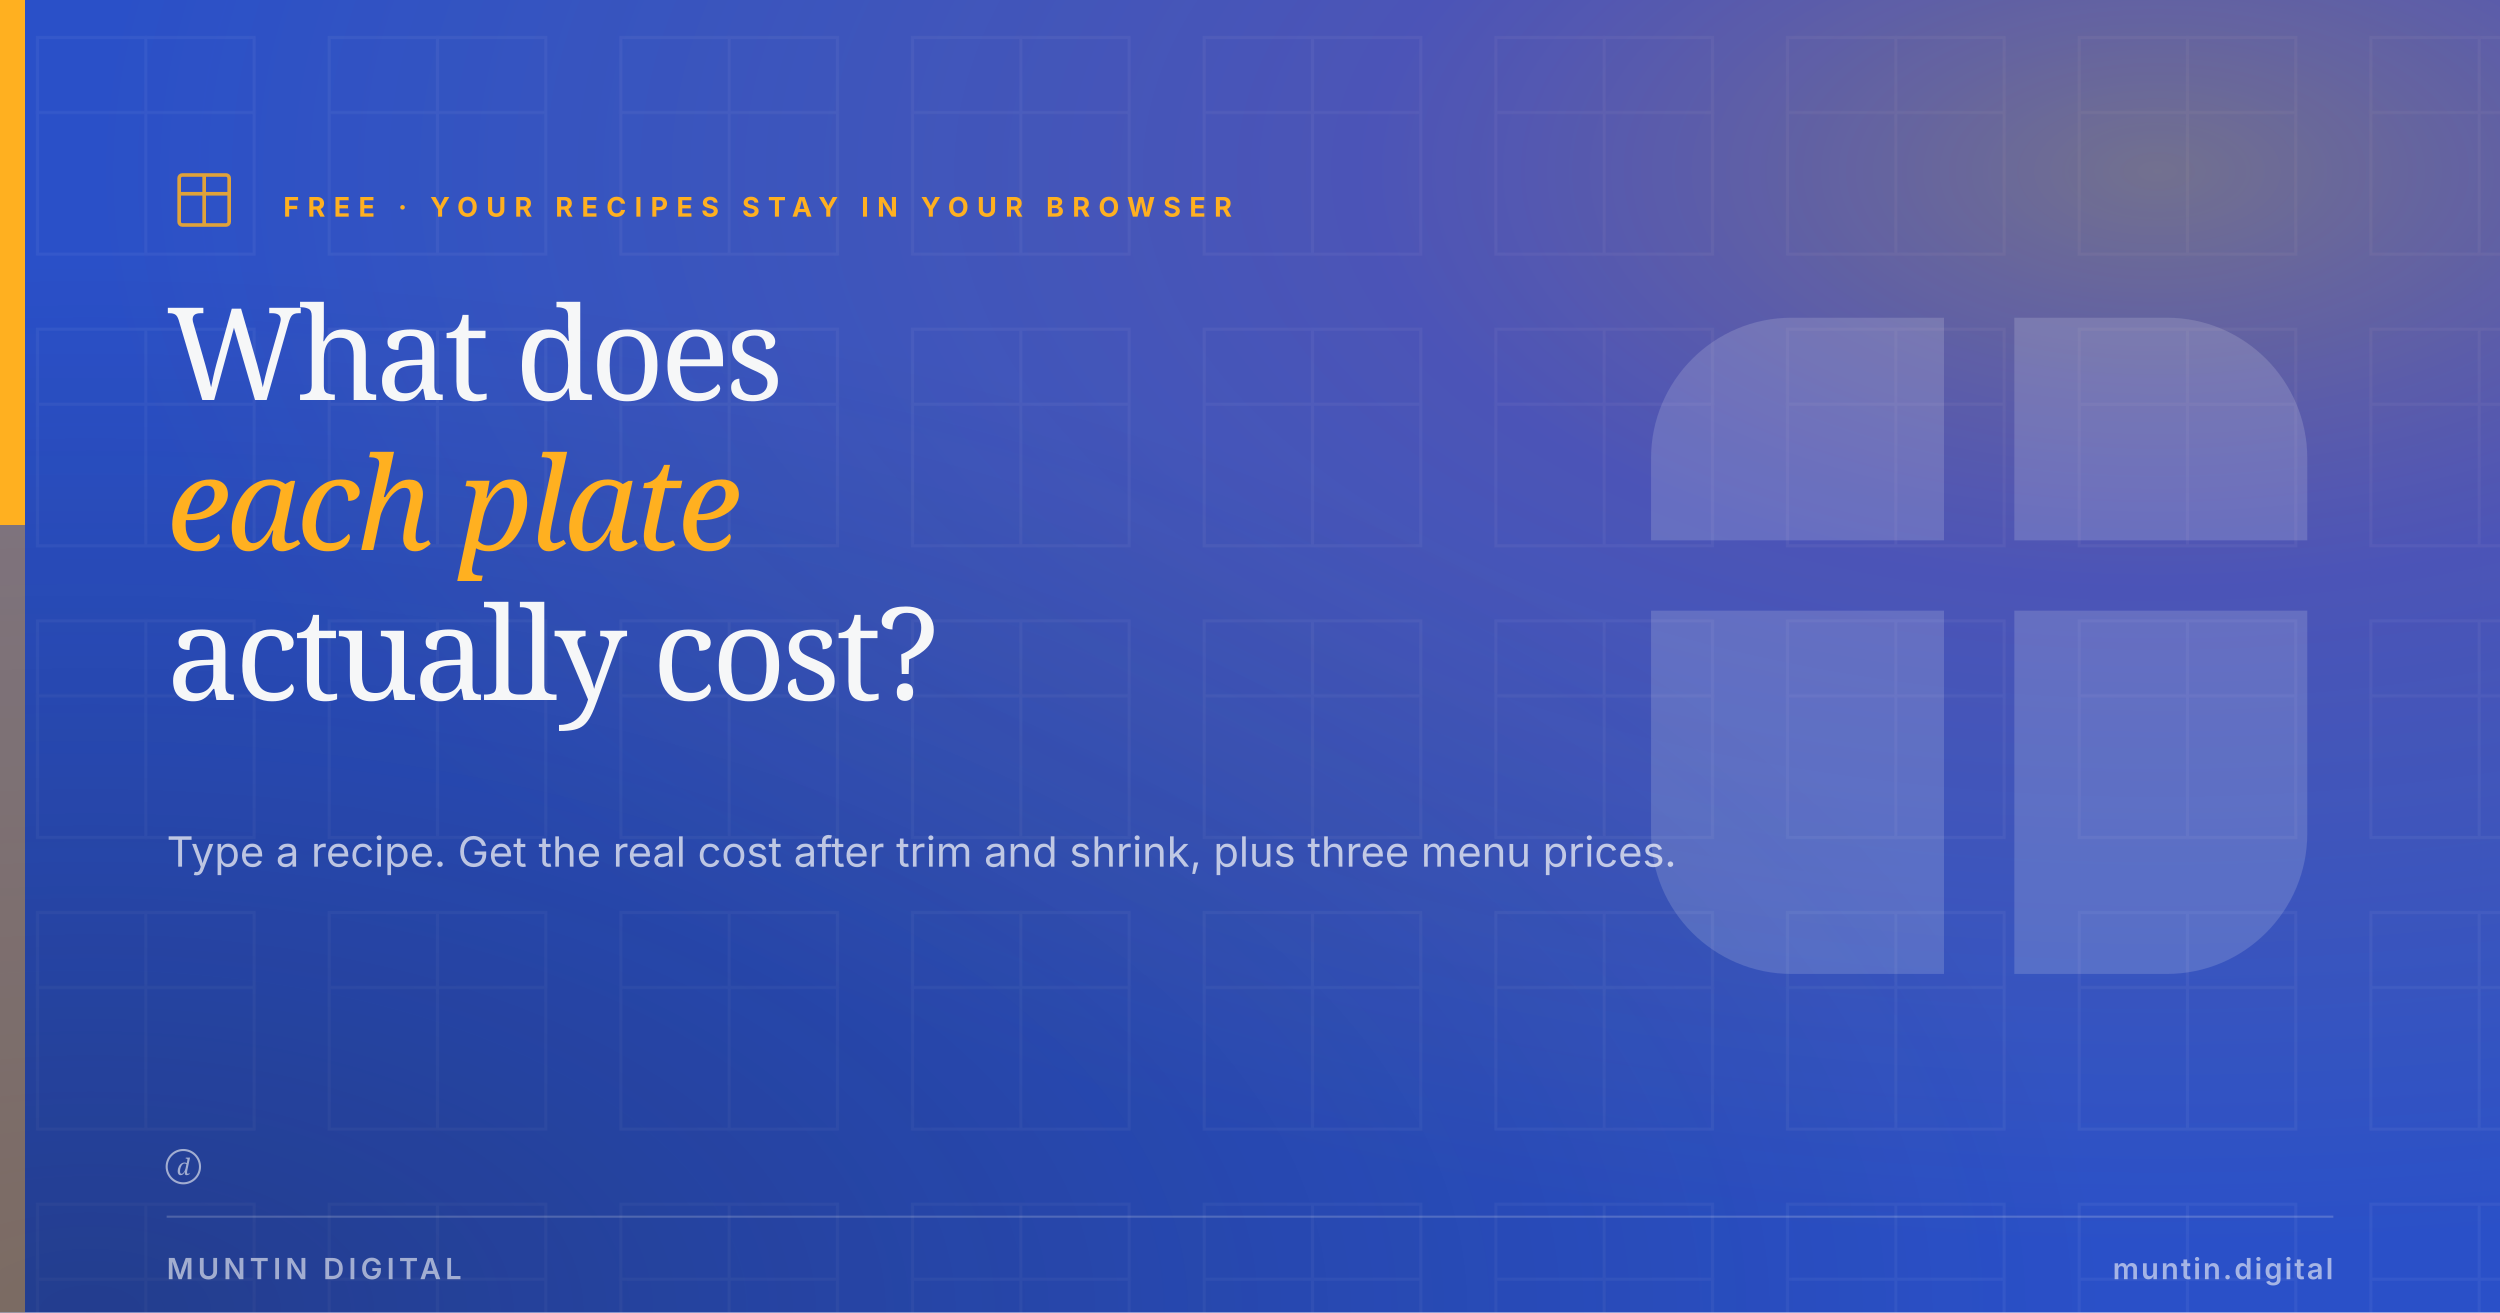
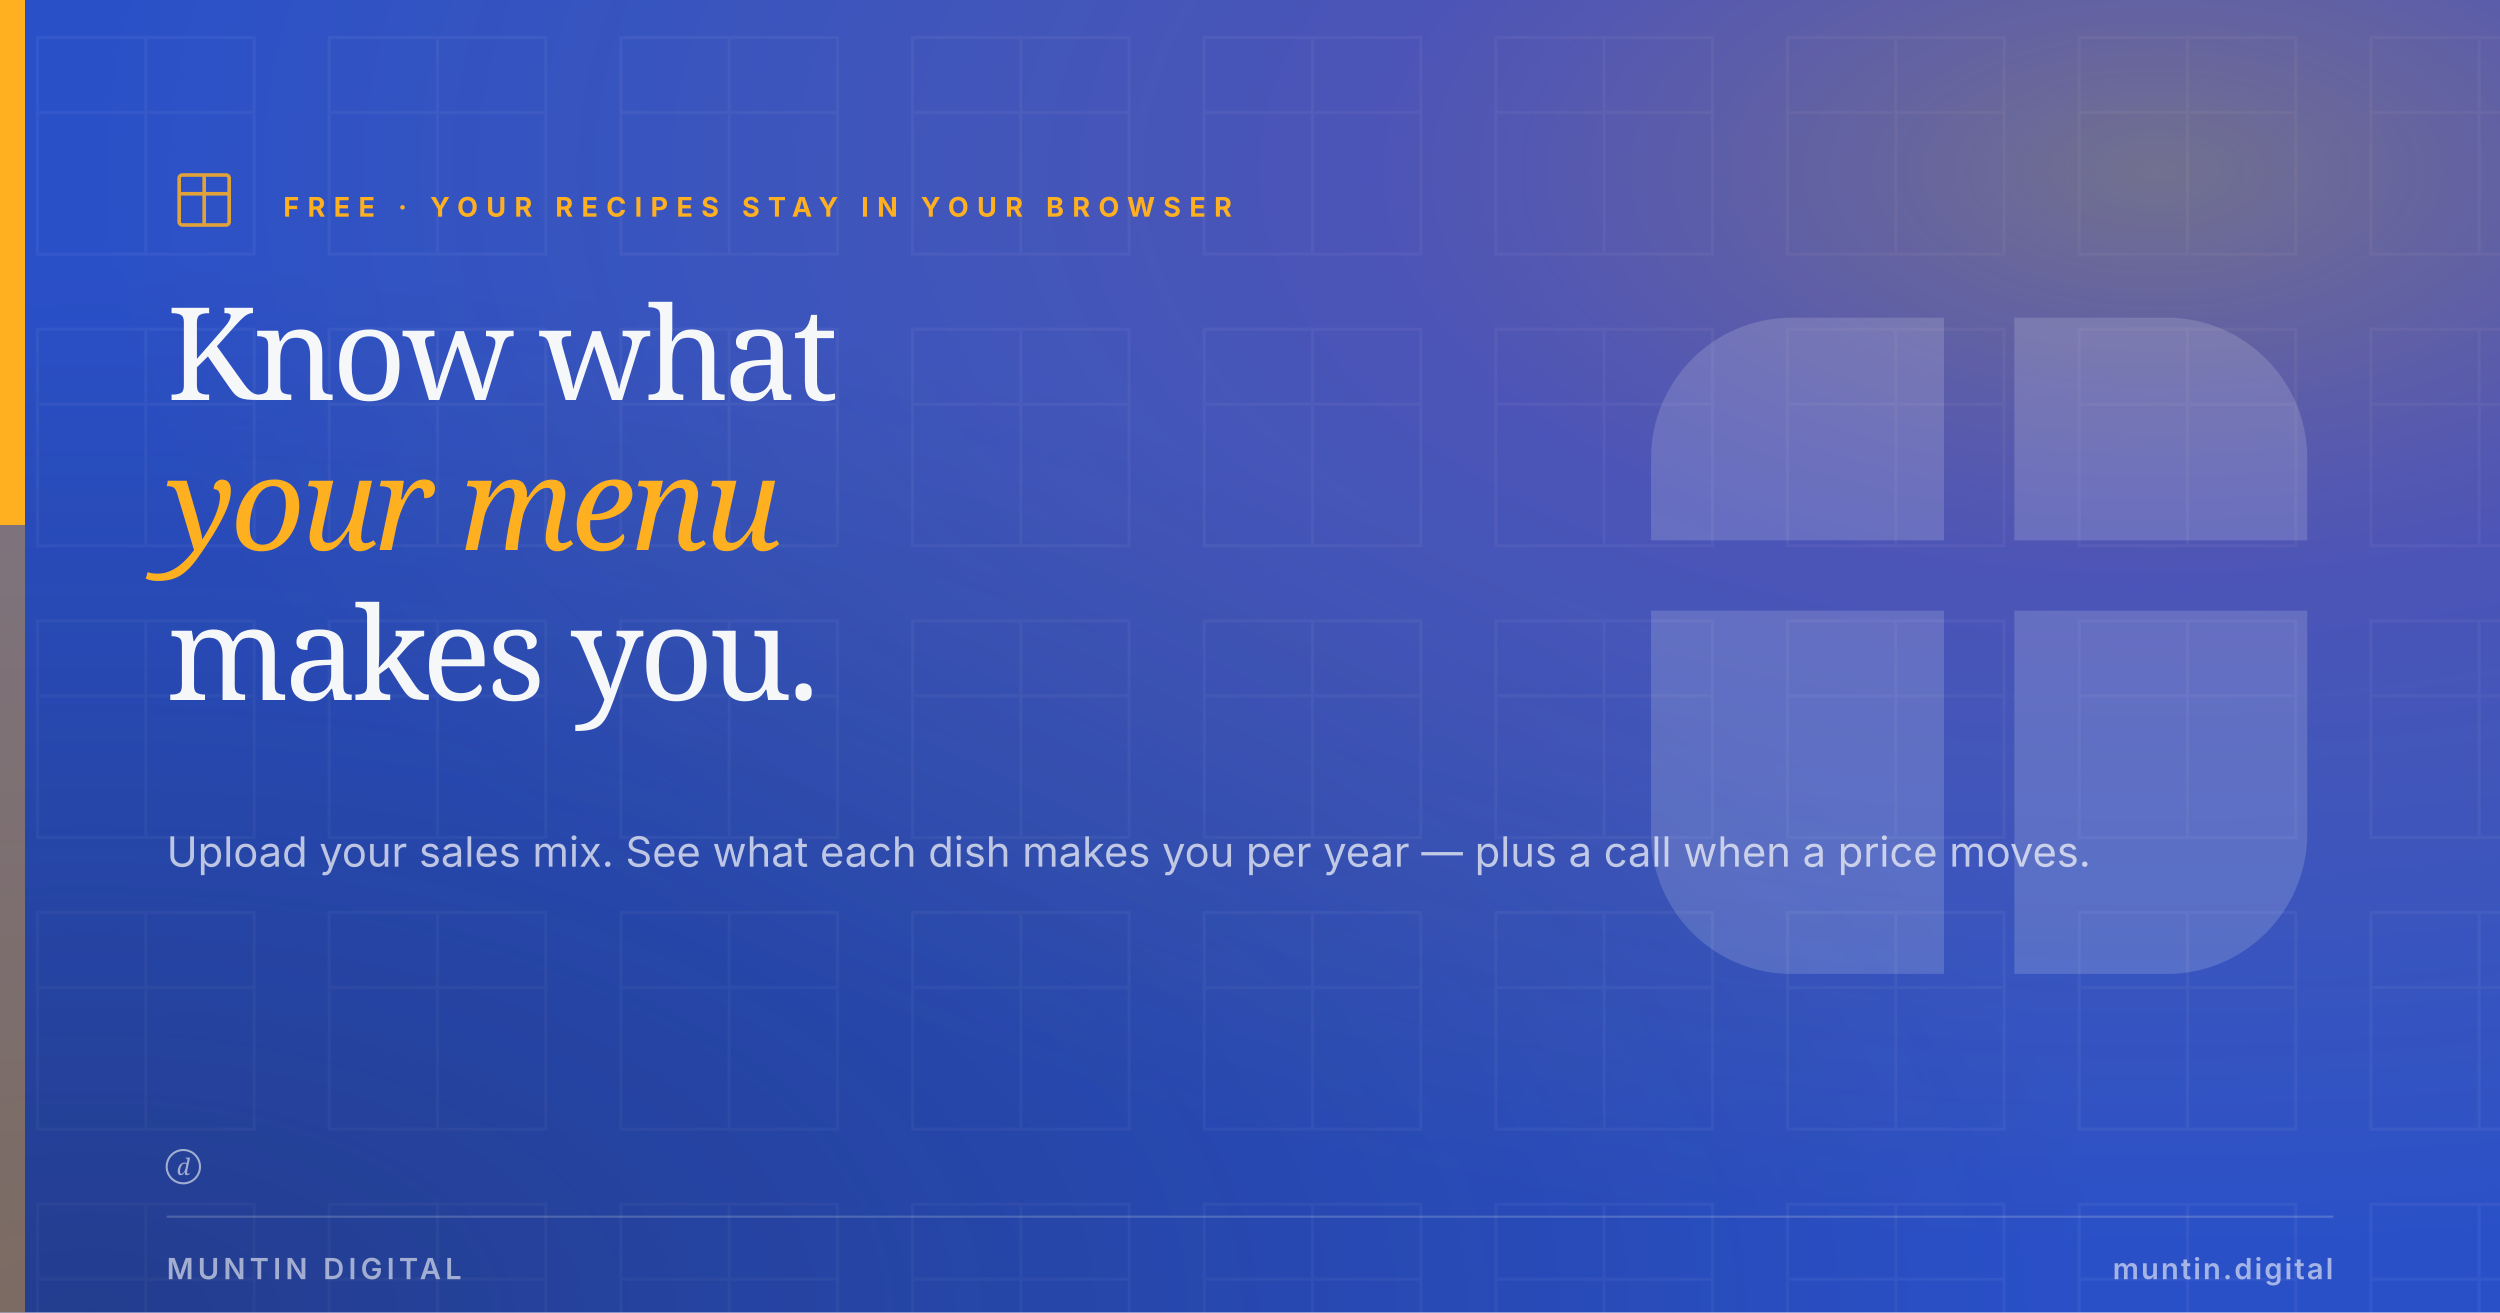
<svg xmlns="http://www.w3.org/2000/svg" viewBox="0 0 1200 630" width="1200" height="630">
  <rect width="1200" height="630" fill="#2A50C8" />
  <defs>
    <pattern id="muntinField" x="0" y="0" width="140" height="140" patternUnits="userSpaceOnUse">
      <g transform="translate(18, 18)" fill="none" stroke="#F6F7F8" stroke-width="1.5" stroke-linecap="square" stroke-linejoin="miter">
        <rect x="0" y="0" width="104" height="104" />
        <line x1="52" y1="0" x2="52" y2="104" />
        <line x1="0" y1="36" x2="104" y2="36" />
      </g>
    </pattern>
  </defs>
  <rect width="1200" height="630" fill="url(#muntinField)" opacity="0.05" />
  <defs>
    <radialGradient id="ghWarm" cx="86%" cy="13%" r="82%">
      <stop offset="0%" stop-color="#FFB020" stop-opacity="0.34" />
      <stop offset="38%" stop-color="#FF6B5C" stop-opacity="0.16" />
      <stop offset="100%" stop-color="#FFB020" stop-opacity="0" />
    </radialGradient>
    <radialGradient id="ghCast" cx="4%" cy="100%" r="80%">
      <stop offset="0%" stop-color="#16181D" stop-opacity="0.34" />
      <stop offset="100%" stop-color="#16181D" stop-opacity="0" />
    </radialGradient>
  </defs>
  <rect width="1200" height="630" fill="url(#ghCast)" />
  <rect width="1200" height="630" fill="url(#ghWarm)" />
  <rect x="0" y="0" width="12" height="252" fill="#FFB020" />
  <rect x="0" y="252" width="12" height="378" fill="#FFB020" opacity="0.4" />
  <g transform="translate(80, 78) scale(1.5)" fill="none" stroke="#FFB020" stroke-width="1.167" stroke-linecap="round" stroke-linejoin="round" color="#FFB020" opacity="0.85">
    <rect x="4" y="4" width="16" height="16" rx="1" />
    <line x1="12" y1="4.5" x2="12" y2="19.5" />
    <line x1="4.5" y1="10" x2="19.5" y2="10" />
  </g>
  <text x="136" y="104" font-family="Inter, Arial, sans-serif" font-size="13" font-weight="700" letter-spacing="4" fill="#FFB020">FREE · YOUR RECIPES STAY IN YOUR BROWSER</text>
-   <text x="80" y="192" font-family="Fraunces, Georgia, serif" font-size="62" font-weight="500" letter-spacing="-2" fill="#F6F7F8">What does</text>
-   <text x="80" y="264" font-family="Fraunces, Georgia, serif" font-style="italic" font-size="62" font-weight="400" letter-spacing="-2" fill="#FFB020">each plate</text>
-   <text x="80" y="336" font-family="Fraunces, Georgia, serif" font-size="62" font-weight="500" letter-spacing="-2" fill="#F6F7F8">actually cost?</text>
+   <text x="80" y="192" font-family="Fraunces, Georgia, serif" font-size="62" font-weight="500" letter-spacing="-2" fill="#F6F7F8">Know what</text>
+   <text x="80" y="264" font-family="Fraunces, Georgia, serif" font-style="italic" font-size="62" font-weight="400" letter-spacing="-2" fill="#FFB020">your menu</text>
+   <text x="80" y="336" font-family="Fraunces, Georgia, serif" font-size="62" font-weight="500" letter-spacing="-2" fill="#F6F7F8">makes you.</text>
  <text x="80" y="416" font-family="Inter, Arial, sans-serif" font-size="20" font-weight="400" fill="#F6F7F8" opacity="0.72">
-     <tspan x="80" dy="0">Type a recipe. Get the real cost after trim and shrink, plus three menu prices.</tspan>
+     <tspan x="80" dy="0">Upload your sales mix. See what each dish makes you per year — plus a call when a price moves.</tspan>
  </text>
  <g transform="translate(770, 130) scale(11.25)" fill="#F6F7F8" opacity="0.16">
    <path d="M8 2 H14.5 V11.5 H2 V8 A6 6 0 0 1 8 2 Z" />
    <path d="M17.5 2 H24 A6 6 0 0 1 30 8 V11.5 H17.5 V2 Z" />
    <path d="M2 14.5 H14.5 V30 H8 A6 6 0 0 1 2 24 V14.5 Z" />
    <path d="M17.5 14.5 H30 V24 A6 6 0 0 1 24 30 H17.5 V14.5 Z" />
  </g>
  <g transform="translate(80, 552)" fill="#F6F7F8" opacity="0.6">
    <circle cx="8" cy="8" r="8" fill="none" stroke="#F6F7F8" stroke-width="1" />
    <text x="8" y="12" text-anchor="middle" font-family="Fraunces, Georgia, serif" font-style="italic" font-size="11" font-weight="500" fill="#F6F7F8">d</text>
  </g>
  <line x1="80" y1="584" x2="1120" y2="584" stroke="rgba(246,247,248,0.2)" stroke-width="1" />
  <text x="80" y="614" font-family="Inter, Arial, sans-serif" font-size="14" font-weight="600" letter-spacing="2" fill="rgba(246,247,248,0.6)">MUNTIN DIGITAL</text>
  <text x="1120" y="614" text-anchor="end" font-family="Inter, Arial, sans-serif" font-size="14" font-weight="600" letter-spacing="1" fill="rgba(246,247,248,0.6)">muntin.digital</text>
</svg>
